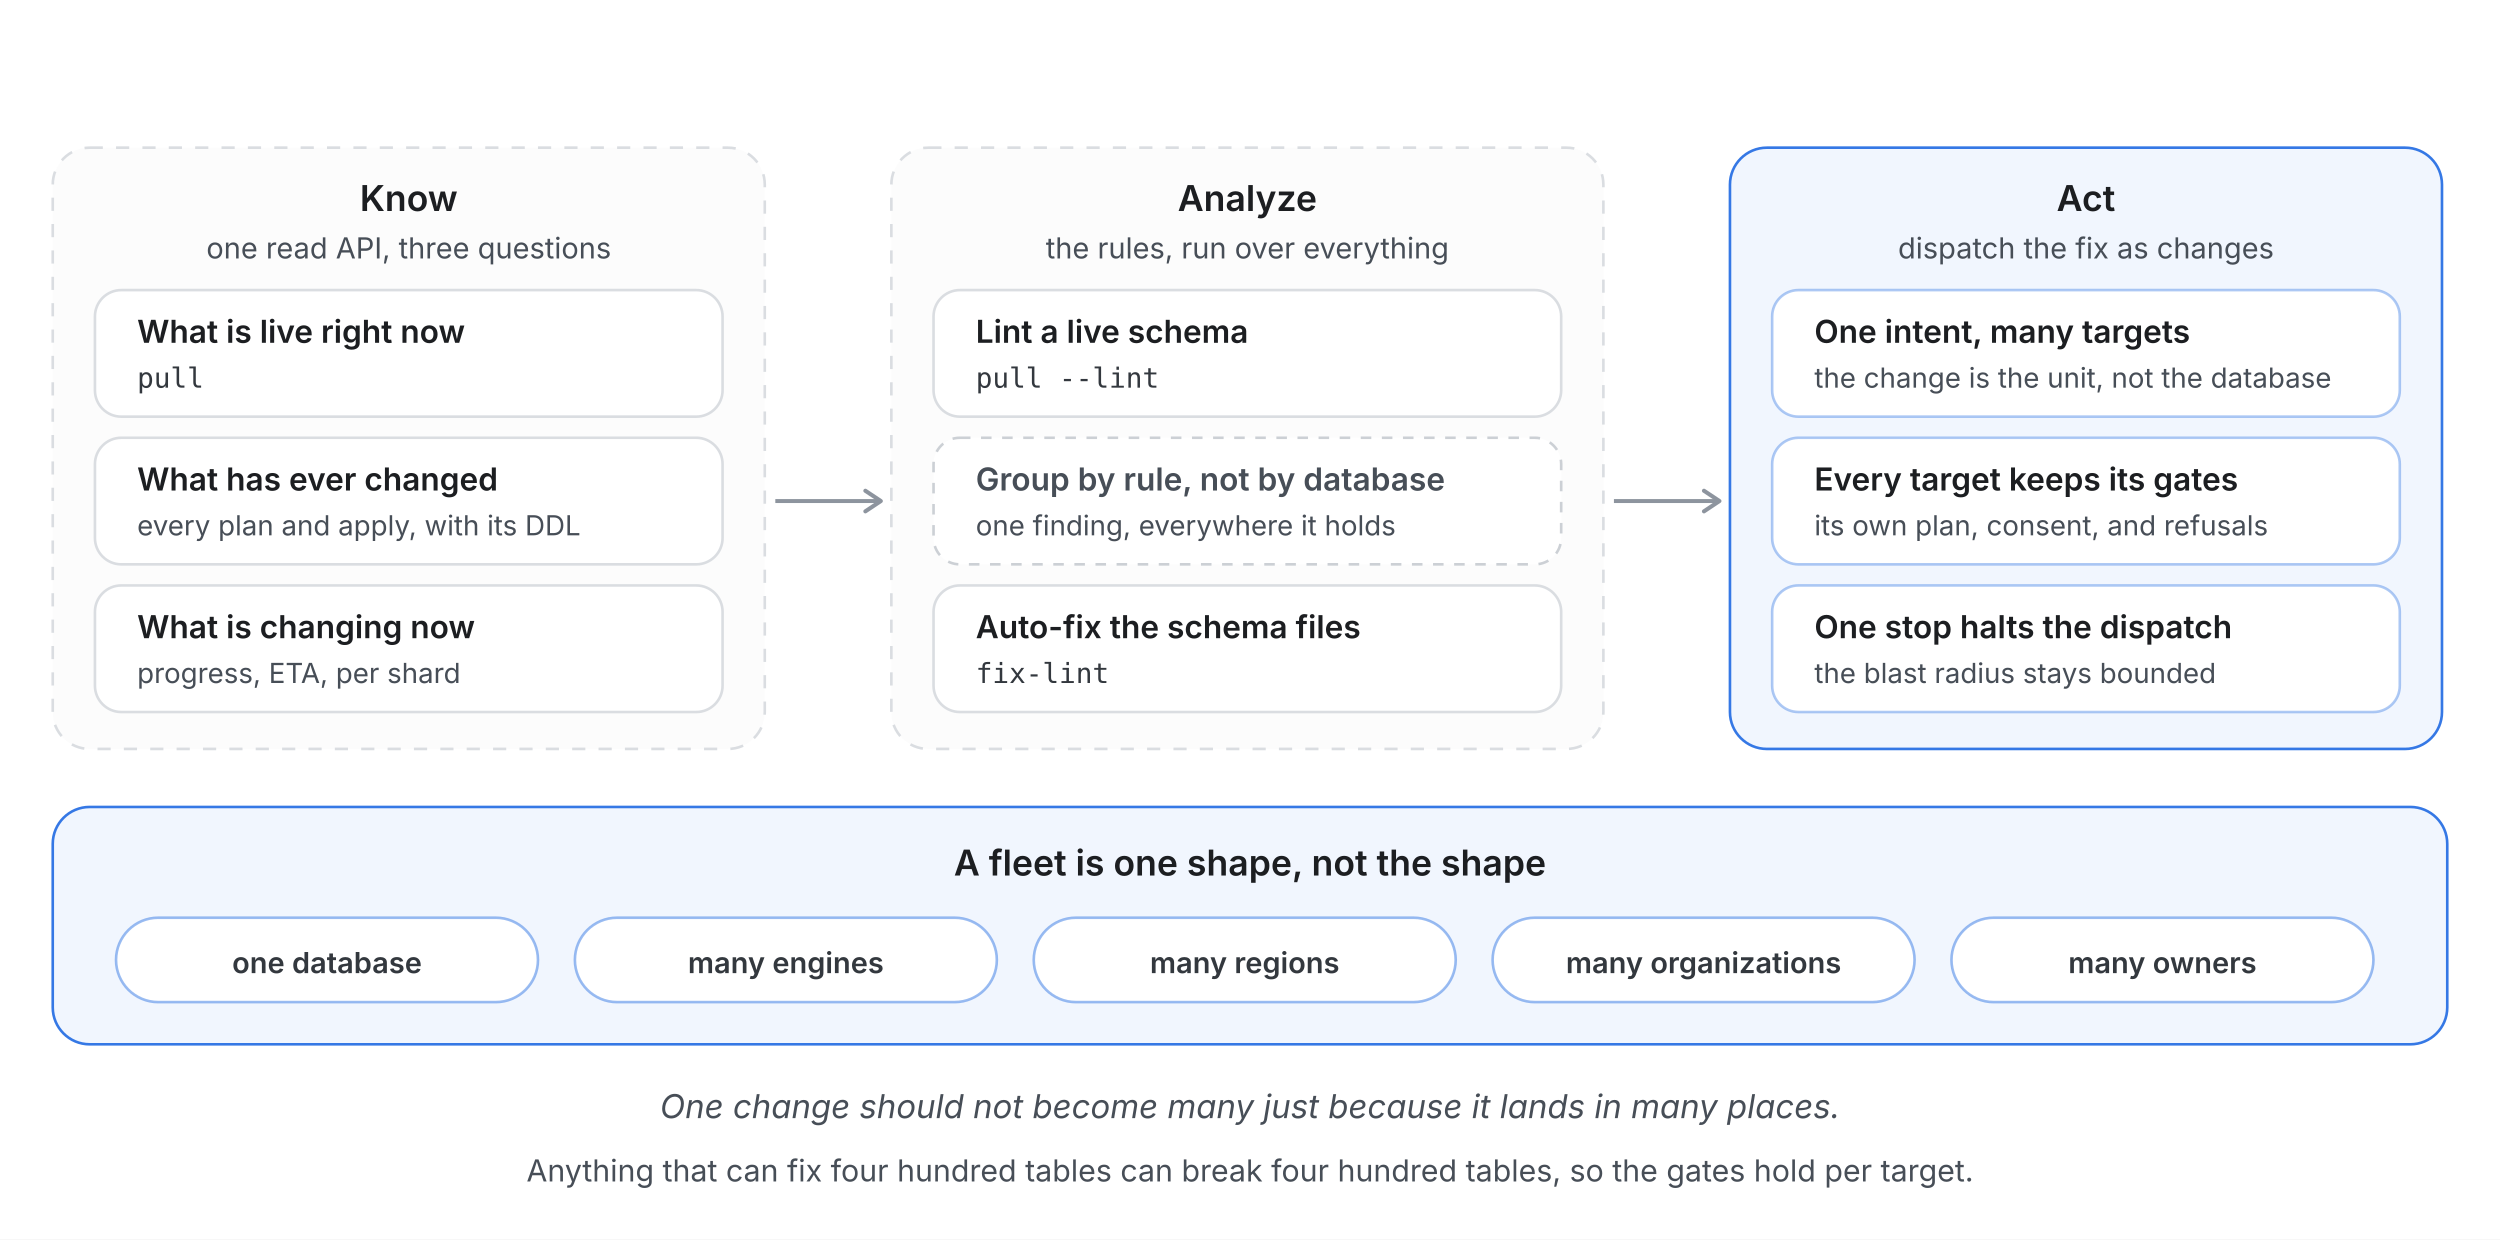
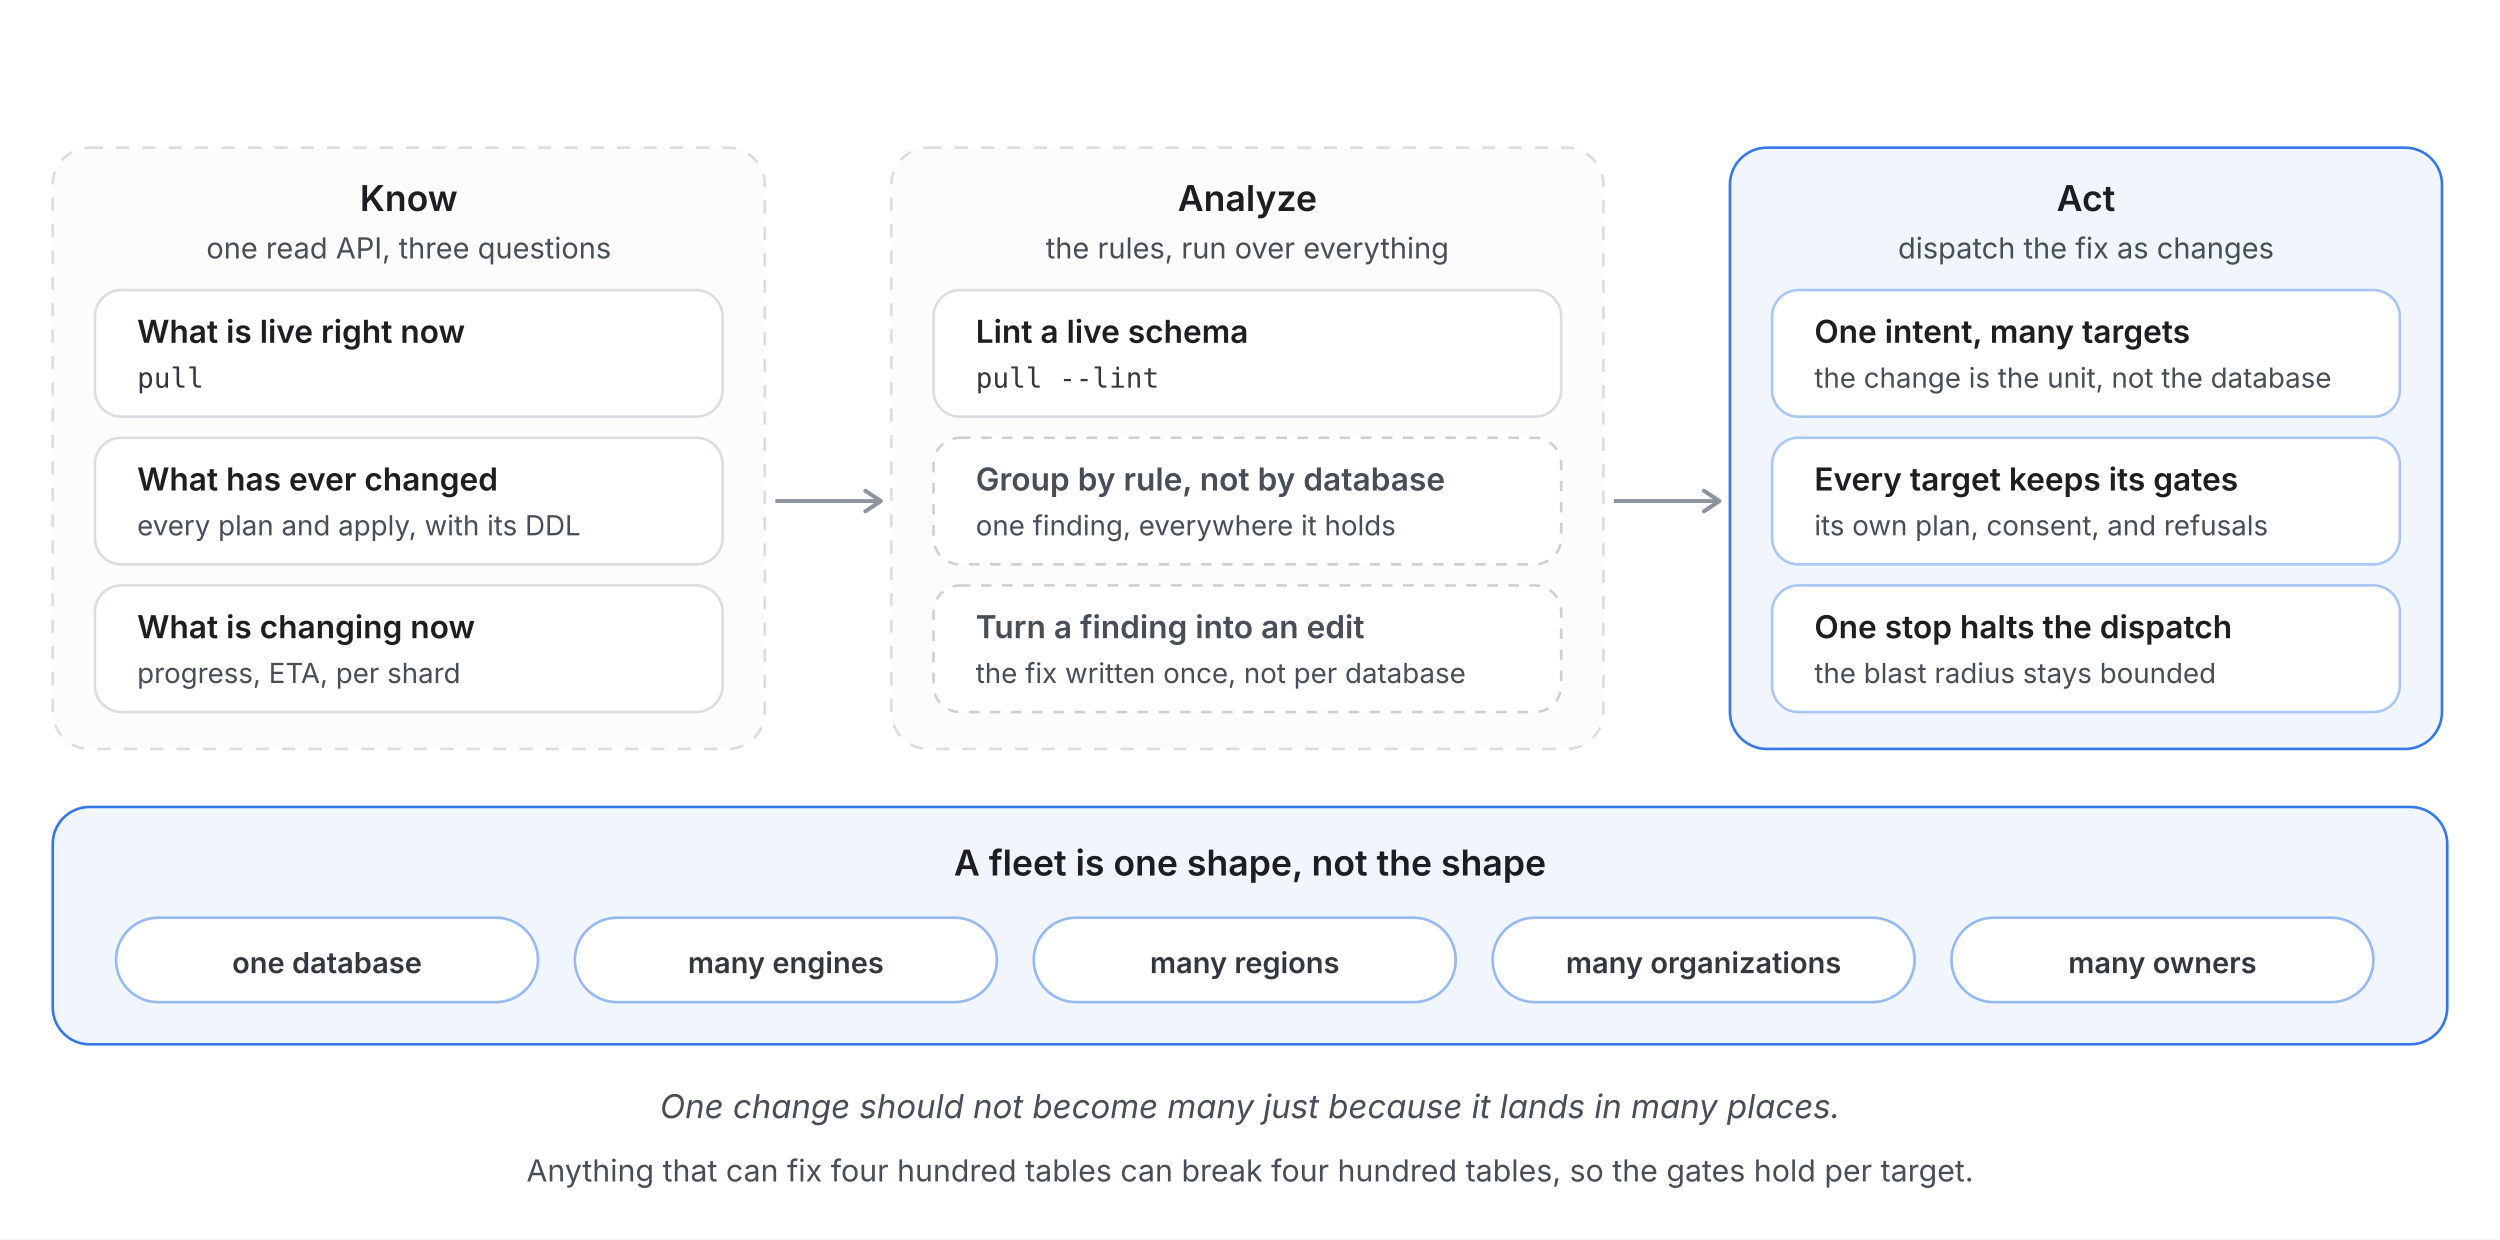
<svg xmlns="http://www.w3.org/2000/svg" viewBox="0 0 948 470" role="img" aria-label="Knowing every schema and acting at any shape. Three stages: know, using the read API that answers what is live right now, what has ever changed, and what is changing now; analyze, by linting live schemas and grouping findings by rule rather than by database; and act, by dispatching one intent to many targets while each target keeps its own plan, consent, and fail-closed gates and a single stop halts the dispatch. A fleet is one shape among many: one database, many engines, many regions, many organizations, many owners." font-family="'IBM Plex Sans', -apple-system, sans-serif">
  <rect width="948" height="470" fill="#ffffff" />
  <defs>
    <marker id="fs-arrow" viewBox="0 0 10 10" refX="8" refY="5" markerWidth="6.5" markerHeight="6.5" orient="auto-start-reverse">
      <path d="M2 1L8 5L2 9" fill="none" stroke="#8d949e" stroke-width="1.6" stroke-linecap="round" stroke-linejoin="round" />
    </marker>
  </defs>
  <rect x="20" y="56" width="270" height="228" rx="14" fill="#f5f6f7" fill-opacity="0.35" stroke="#dadde1" stroke-dasharray="5 5" />
  <text x="155" y="80" text-anchor="middle" font-size="13.5" font-weight="600" fill="#1c1e21">Know</text>
  <text x="155" y="98" text-anchor="middle" font-size="11" fill="#474e57">one read API, three questions</text>
  <rect x="36" y="110" width="238" height="48" rx="10" fill="#ffffff" stroke="#dadde1" />
  <text x="52" y="130" font-size="12" font-weight="600" fill="#1c1e21">What is live right now</text>
  <text x="52" y="147" font-size="10.5" font-family="'SFMono-Regular', Menlo, monospace" fill="#33383e">pull</text>
  <rect x="36" y="166" width="238" height="48" rx="10" fill="#ffffff" stroke="#dadde1" />
  <text x="52" y="186" font-size="12" font-weight="600" fill="#1c1e21">What has ever changed</text>
  <text x="52" y="203" font-size="10.5" fill="#474e57">every plan and apply, with its DDL</text>
  <rect x="36" y="222" width="238" height="48" rx="10" fill="#ffffff" stroke="#dadde1" />
  <text x="52" y="242" font-size="12" font-weight="600" fill="#1c1e21">What is changing now</text>
  <text x="52" y="259" font-size="10.5" fill="#474e57">progress, ETA, per shard</text>
  <line x1="294" y1="190" x2="334" y2="190" stroke="#8d949e" stroke-width="1.5" marker-end="url(#fs-arrow)" />
  <rect x="338" y="56" width="270" height="228" rx="14" fill="#f5f6f7" fill-opacity="0.35" stroke="#dadde1" stroke-dasharray="5 5" />
  <text x="473" y="80" text-anchor="middle" font-size="13.5" font-weight="600" fill="#1c1e21">Analyze</text>
  <text x="473" y="98" text-anchor="middle" font-size="11" fill="#474e57">the rules, run over everything</text>
  <rect x="354" y="110" width="238" height="48" rx="10" fill="#ffffff" stroke="#dadde1" />
  <text x="370" y="130" font-size="12" font-weight="600" fill="#1c1e21">Lint a live schema</text>
  <text x="370" y="147" font-size="10.5" font-family="'SFMono-Regular', Menlo, monospace" fill="#33383e">pull --lint</text>
  <rect x="354" y="166" width="238" height="48" rx="10" fill="#ffffff" stroke="#ccd0d5" stroke-dasharray="4 4" />
  <text x="370" y="186" font-size="12" font-weight="600" fill="#474e57">Group by rule, not by database</text>
  <text x="370" y="203" font-size="10.5" fill="#474e57">one finding, everywhere it holds</text>
-   <rect x="354" y="222" width="238" height="48" rx="10" fill="#ffffff" stroke="#dadde1" />
-   <text x="370" y="242" font-size="12" font-weight="600" fill="#1c1e21">Auto-fix the schema files</text>
-   <text x="370" y="259" font-size="10.5" font-family="'SFMono-Regular', Menlo, monospace" fill="#33383e">fix-lint</text>
+   <rect x="354" y="222" width="238" height="48" rx="10" fill="#ffffff" stroke="#ccd0d5" stroke-dasharray="4 4" />
+   <text x="370" y="242" font-size="12" font-weight="600" fill="#474e57">Turn a finding into an edit</text>
+   <text x="370" y="259" font-size="10.5" fill="#474e57">the fix written once, not per database</text>
  <line x1="612" y1="190" x2="652" y2="190" stroke="#8d949e" stroke-width="1.5" marker-end="url(#fs-arrow)" />
  <rect x="656" y="56" width="270" height="228" rx="14" fill="#3578e5" fill-opacity="0.07" stroke="#3578e5" />
  <text x="791" y="80" text-anchor="middle" font-size="13.5" font-weight="600" fill="#1c1e21">Act</text>
  <text x="791" y="98" text-anchor="middle" font-size="11" fill="#474e57">dispatch the fix as changes</text>
  <rect x="672" y="110" width="238" height="48" rx="10" fill="#ffffff" stroke="#3578e5" stroke-opacity="0.4" />
  <text x="688" y="130" font-size="12" font-weight="600" fill="#1c1e21">One intent, many targets</text>
  <text x="688" y="147" font-size="10.5" fill="#474e57">the change is the unit, not the database</text>
  <rect x="672" y="166" width="238" height="48" rx="10" fill="#ffffff" stroke="#3578e5" stroke-opacity="0.4" />
  <text x="688" y="186" font-size="12" font-weight="600" fill="#1c1e21">Every target keeps its gates</text>
  <text x="688" y="203" font-size="10.5" fill="#474e57">its own plan, consent, and refusals</text>
  <rect x="672" y="222" width="238" height="48" rx="10" fill="#ffffff" stroke="#3578e5" stroke-opacity="0.4" />
  <text x="688" y="242" font-size="12" font-weight="600" fill="#1c1e21">One stop halts the dispatch</text>
  <text x="688" y="259" font-size="10.5" fill="#474e57">the blast radius stays bounded</text>
  <rect x="20" y="306" width="908" height="90" rx="14" fill="#3578e5" fill-opacity="0.07" stroke="#3578e5" />
  <text x="474" y="332" text-anchor="middle" font-size="13.5" font-weight="600" fill="#1c1e21">A fleet is one shape, not the shape</text>
  <rect x="44" y="348" width="160" height="32" rx="16" fill="#ffffff" stroke="#3578e5" stroke-opacity="0.5" />
  <text x="124" y="369" text-anchor="middle" font-size="11" font-weight="600" fill="#33383e">one database</text>
  <rect x="218" y="348" width="160" height="32" rx="16" fill="#ffffff" stroke="#3578e5" stroke-opacity="0.5" />
  <text x="298" y="369" text-anchor="middle" font-size="11" font-weight="600" fill="#33383e">many engines</text>
  <rect x="392" y="348" width="160" height="32" rx="16" fill="#ffffff" stroke="#3578e5" stroke-opacity="0.5" />
  <text x="472" y="369" text-anchor="middle" font-size="11" font-weight="600" fill="#33383e">many regions</text>
  <rect x="566" y="348" width="160" height="32" rx="16" fill="#ffffff" stroke="#3578e5" stroke-opacity="0.5" />
  <text x="646" y="369" text-anchor="middle" font-size="11" font-weight="600" fill="#33383e">many organizations</text>
  <rect x="740" y="348" width="160" height="32" rx="16" fill="#ffffff" stroke="#3578e5" stroke-opacity="0.5" />
  <text x="820" y="369" text-anchor="middle" font-size="11" font-weight="600" fill="#33383e">many owners</text>
  <text x="474" y="424" text-anchor="middle" font-size="12.5" font-style="italic" fill="#474e57">One change should not become many just because it lands in many places.</text>
  <text x="474" y="448" text-anchor="middle" font-size="11.5" fill="#474e57">Anything that can fix four hundred tables can break four hundred tables, so the gates hold per target.</text>
</svg>
